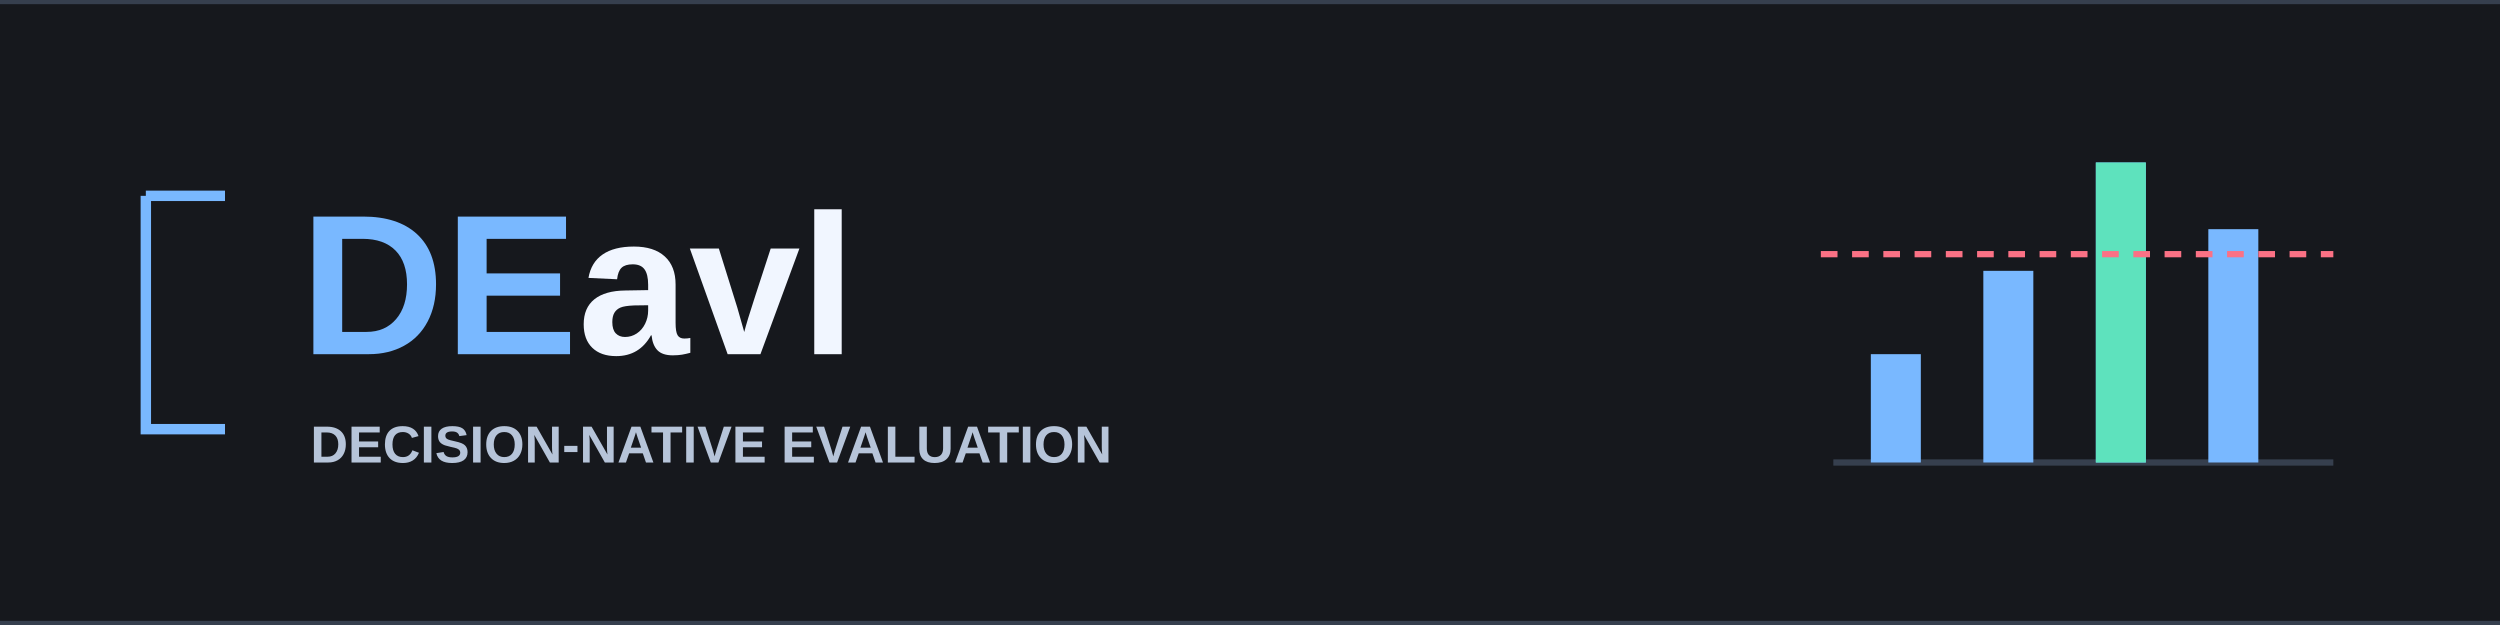
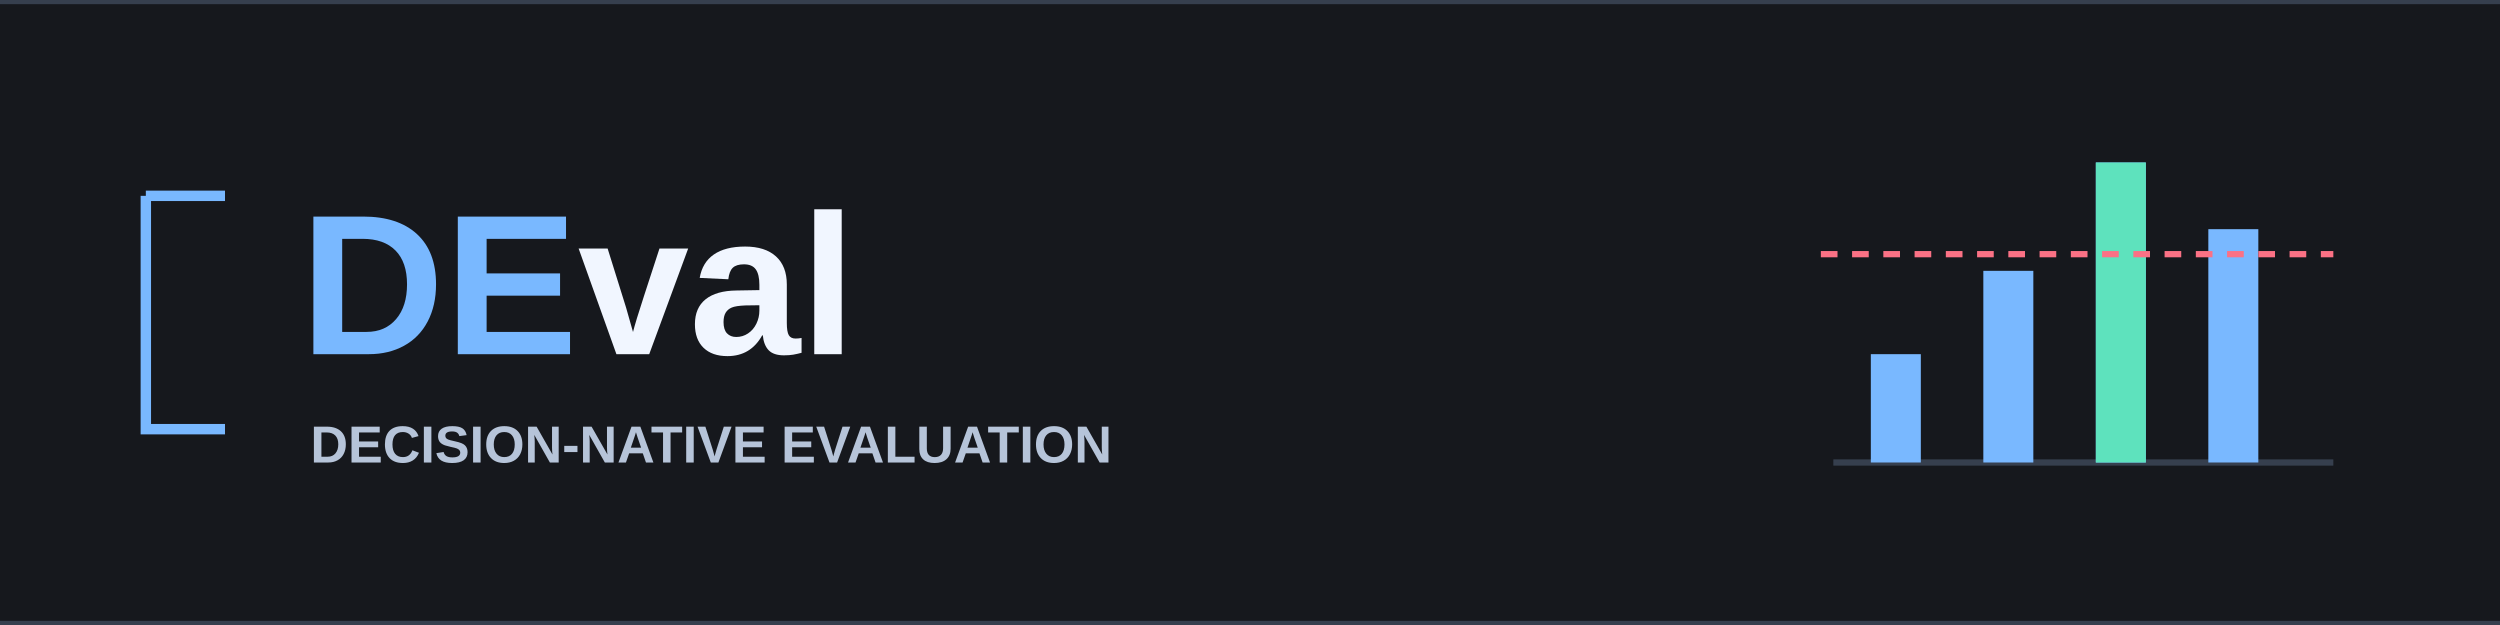
<svg xmlns="http://www.w3.org/2000/svg" viewBox="0 0 1200 300" role="img" aria-labelledby="title desc">
  <rect width="1200" height="300" fill="#16181d" />
  <path d="M0 1H1200M0 299H1200" stroke="#363f4e" stroke-width="2" />
  <path d="M70 94V206H108M70 94H108" fill="none" stroke="#79b8ff" stroke-width="5" />
  <text x="144" y="170" fill="#f1f6ff" font-family="Segoe UI,Arial,sans-serif" font-size="96" font-weight="700">
-     <tspan fill="#79b8ff">DE</tspan>avl</text>
+     <tspan fill="#79b8ff">DE</tspan>val</text>
  <text x="149" y="222" fill="#b6c4d9" font-family="Segoe UI,Arial,sans-serif" font-size="25" font-weight="600">DECISION-NATIVE EVALUATION</text>
  <path d="M880 222H1120" stroke="#363f4e" stroke-width="3" />
  <path d="M910 222V170M964 222V130M1018 222V78M1072 222V110" stroke="#79b8ff" stroke-width="24" />
  <path d="M1018 222V78" stroke="#5ee2bd" stroke-width="24" />
  <path d="M874 122H1120" stroke="#fb7185" stroke-width="3" stroke-dasharray="8 7" />
</svg>
